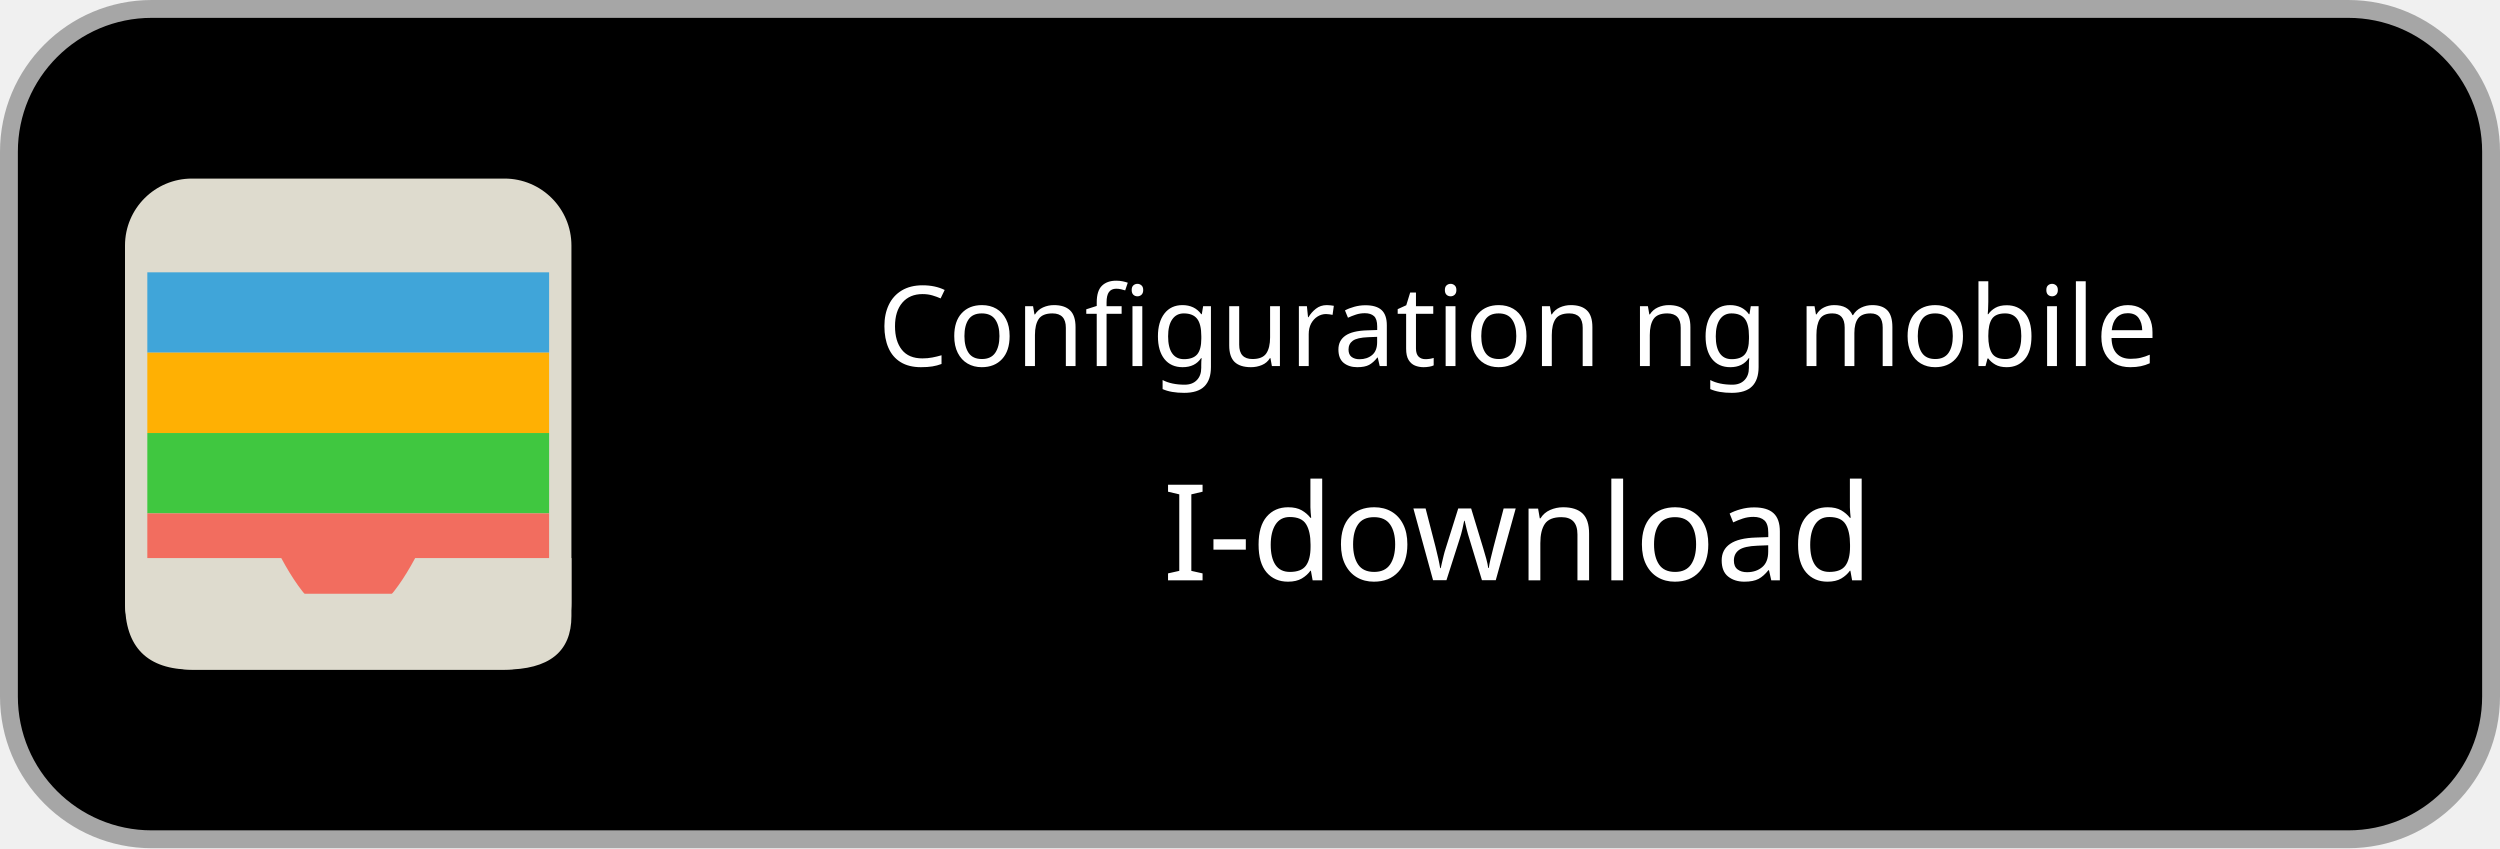
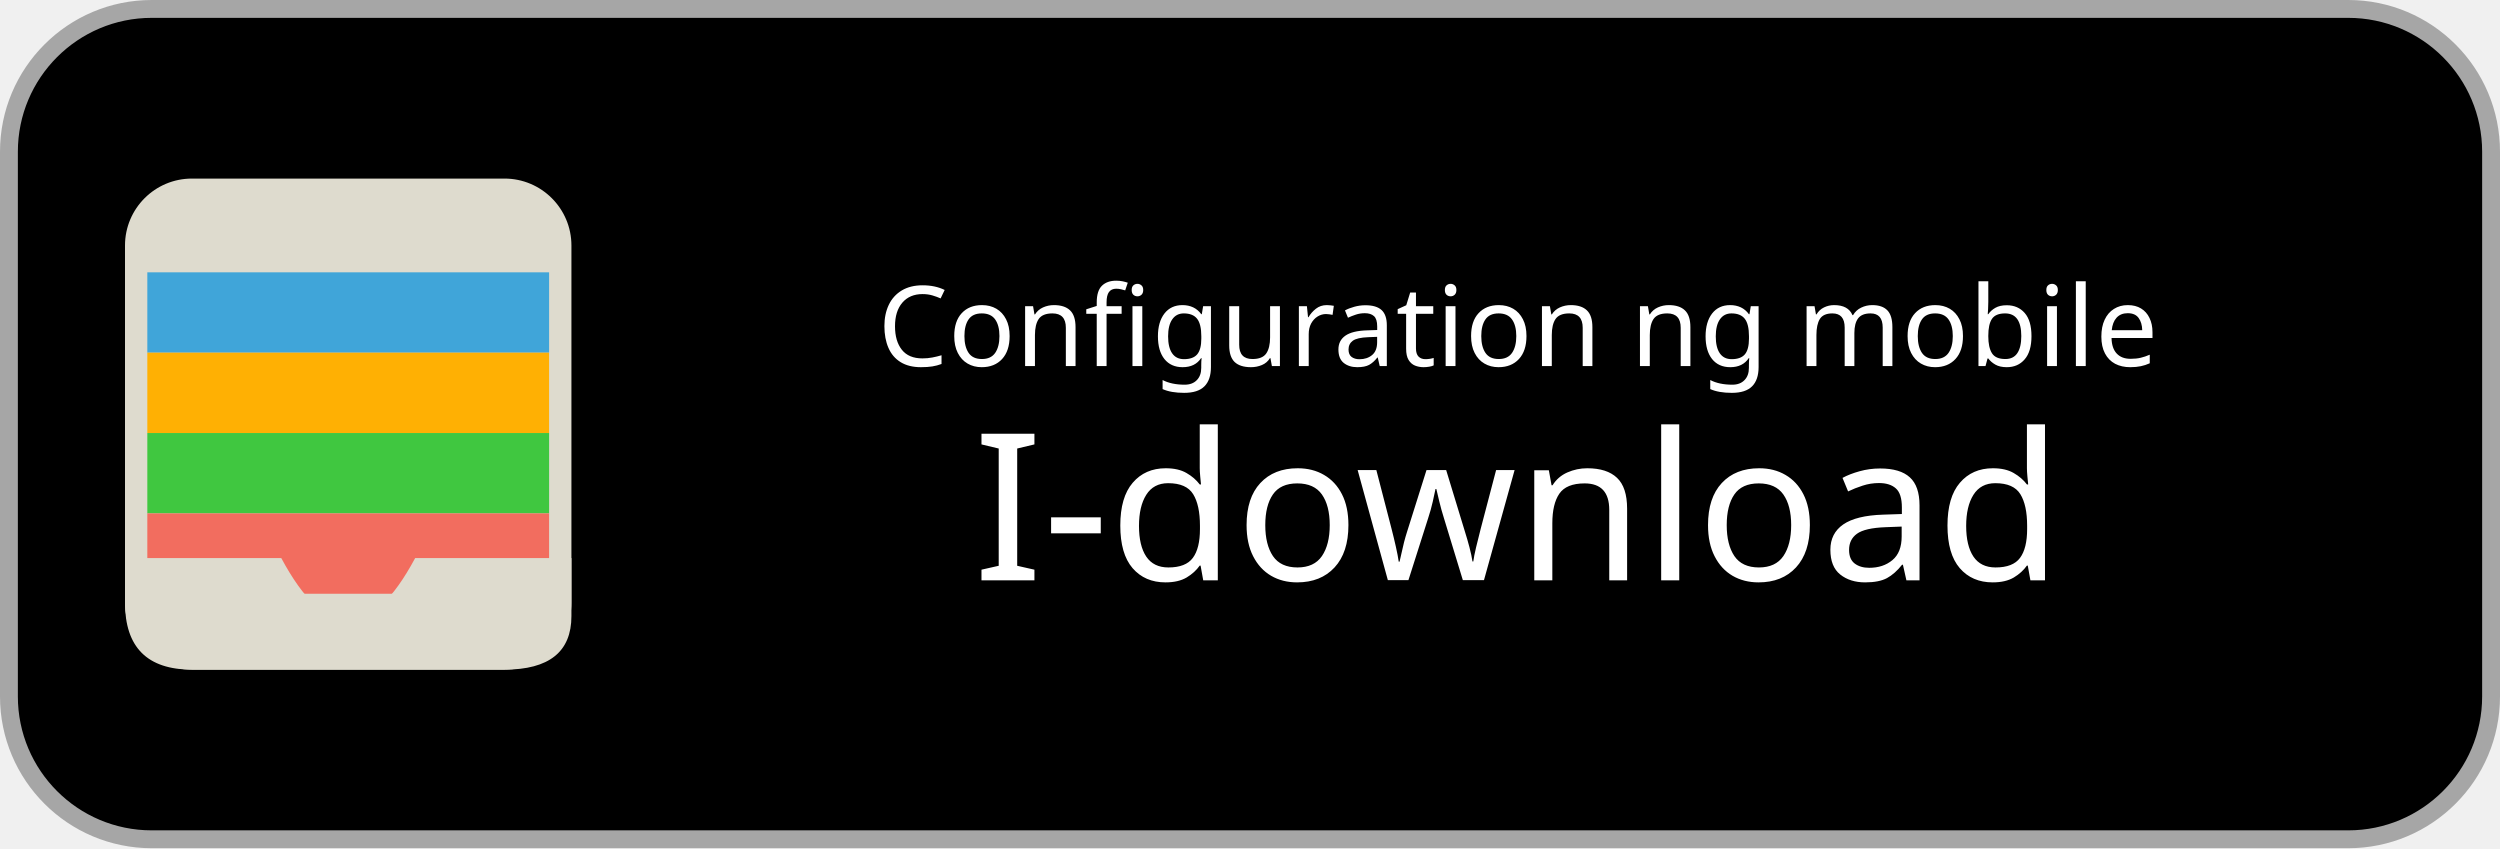
<svg xmlns="http://www.w3.org/2000/svg" width="560" height="190" viewBox="0 0 560 190">
  <rect x="2" y="2" width="556" height="186" rx="32" fill="black" stroke="#a6a6a6" stroke-width="4" />
  <g transform="translate(28 40)">
    <rect width="100" height="110" rx="15" fill="#dedbce" />
    <path d="M5 30h90" stroke="#40a5d9" stroke-width="18" />
    <path d="M5 48h90" stroke="#ffb003" stroke-width="18" />
    <path d="M5 66h90" stroke="#40c740" stroke-width="18" />
    <path d="M5 84h90" stroke="#f26d5f" stroke-width="18" />
    <path d="M0 85h35q15 28 30 0h35v13q0 12-15 12H15Q0 110 0 95" fill="#dedbce" />
  </g>
  <g fill="white" font-family="sans-serif" text-anchor="middle">
-     <text x="340" y="82" font-size="25" textLength="350" lengthAdjust="spacingAndGlyphs">Configuration ng mobile</text>
-     <text x="340" y="130" font-size="30" textLength="310" lengthAdjust="spacingAndGlyphs">I-download</text>
+     <text x="340" y="82" font-size="25">Configuration ng mobile</text>
+     <text x="340" y="130" font-size="46">I-download</text>
  </g>
</svg>
